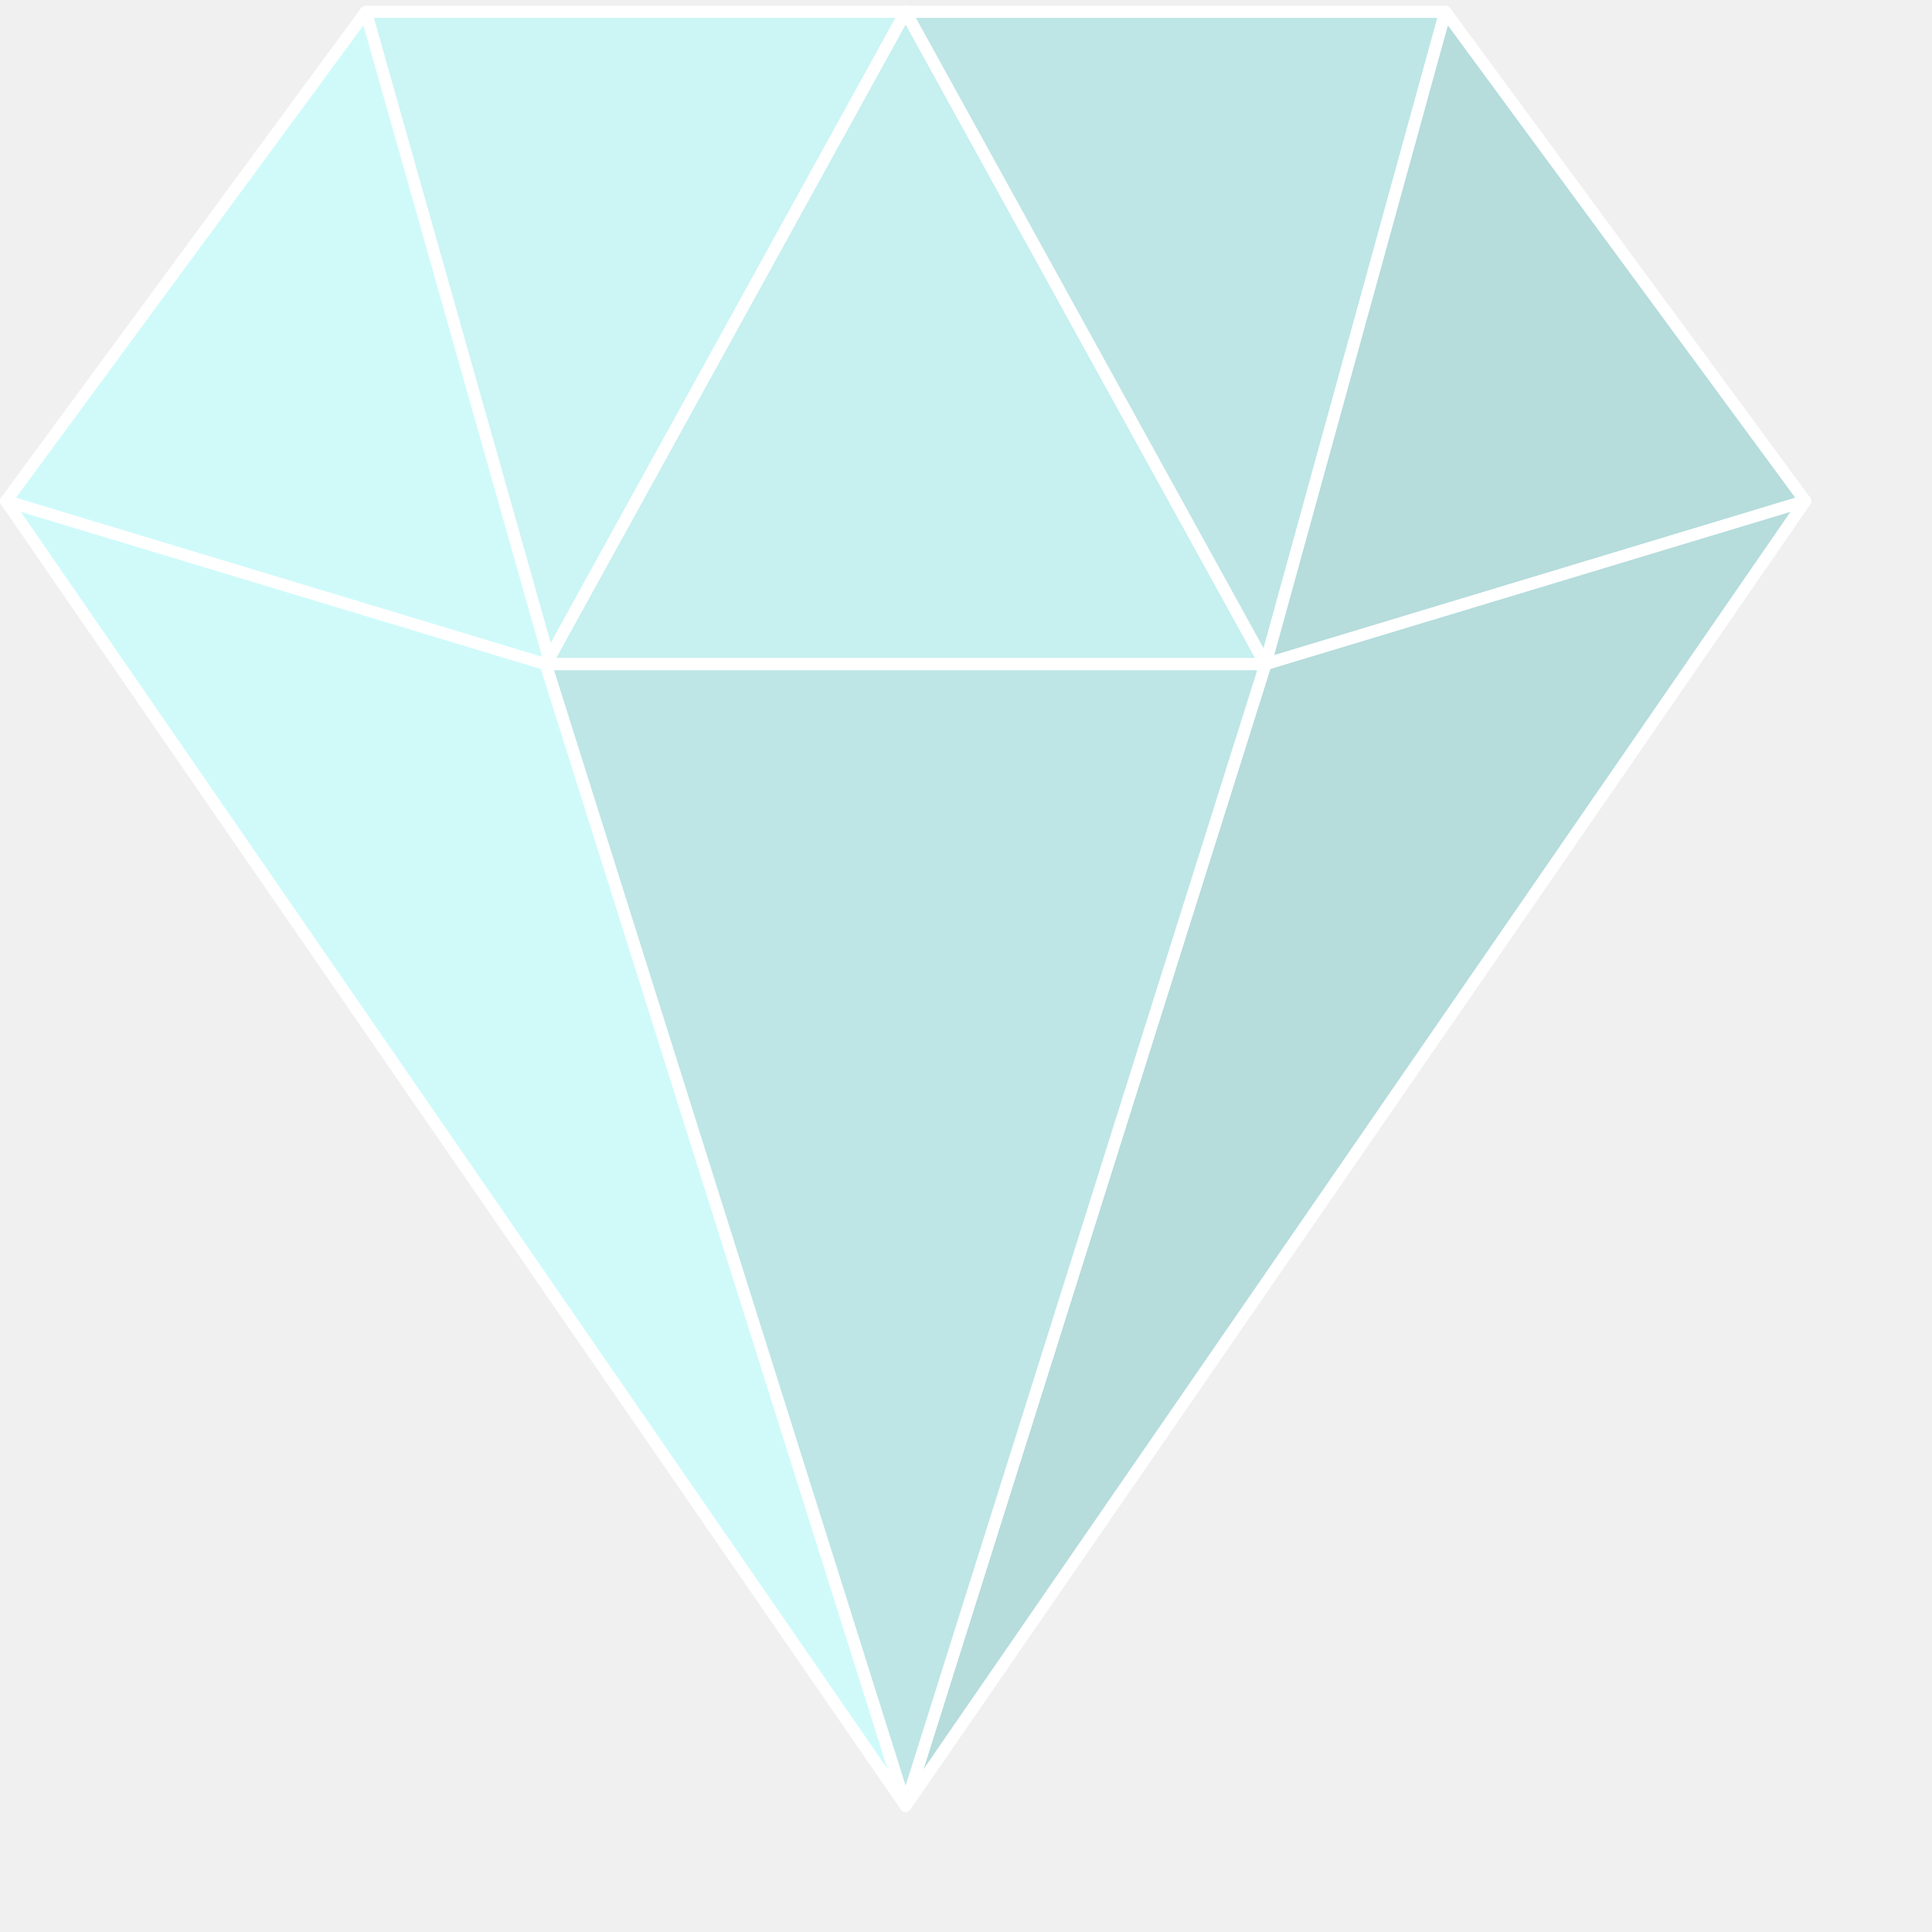
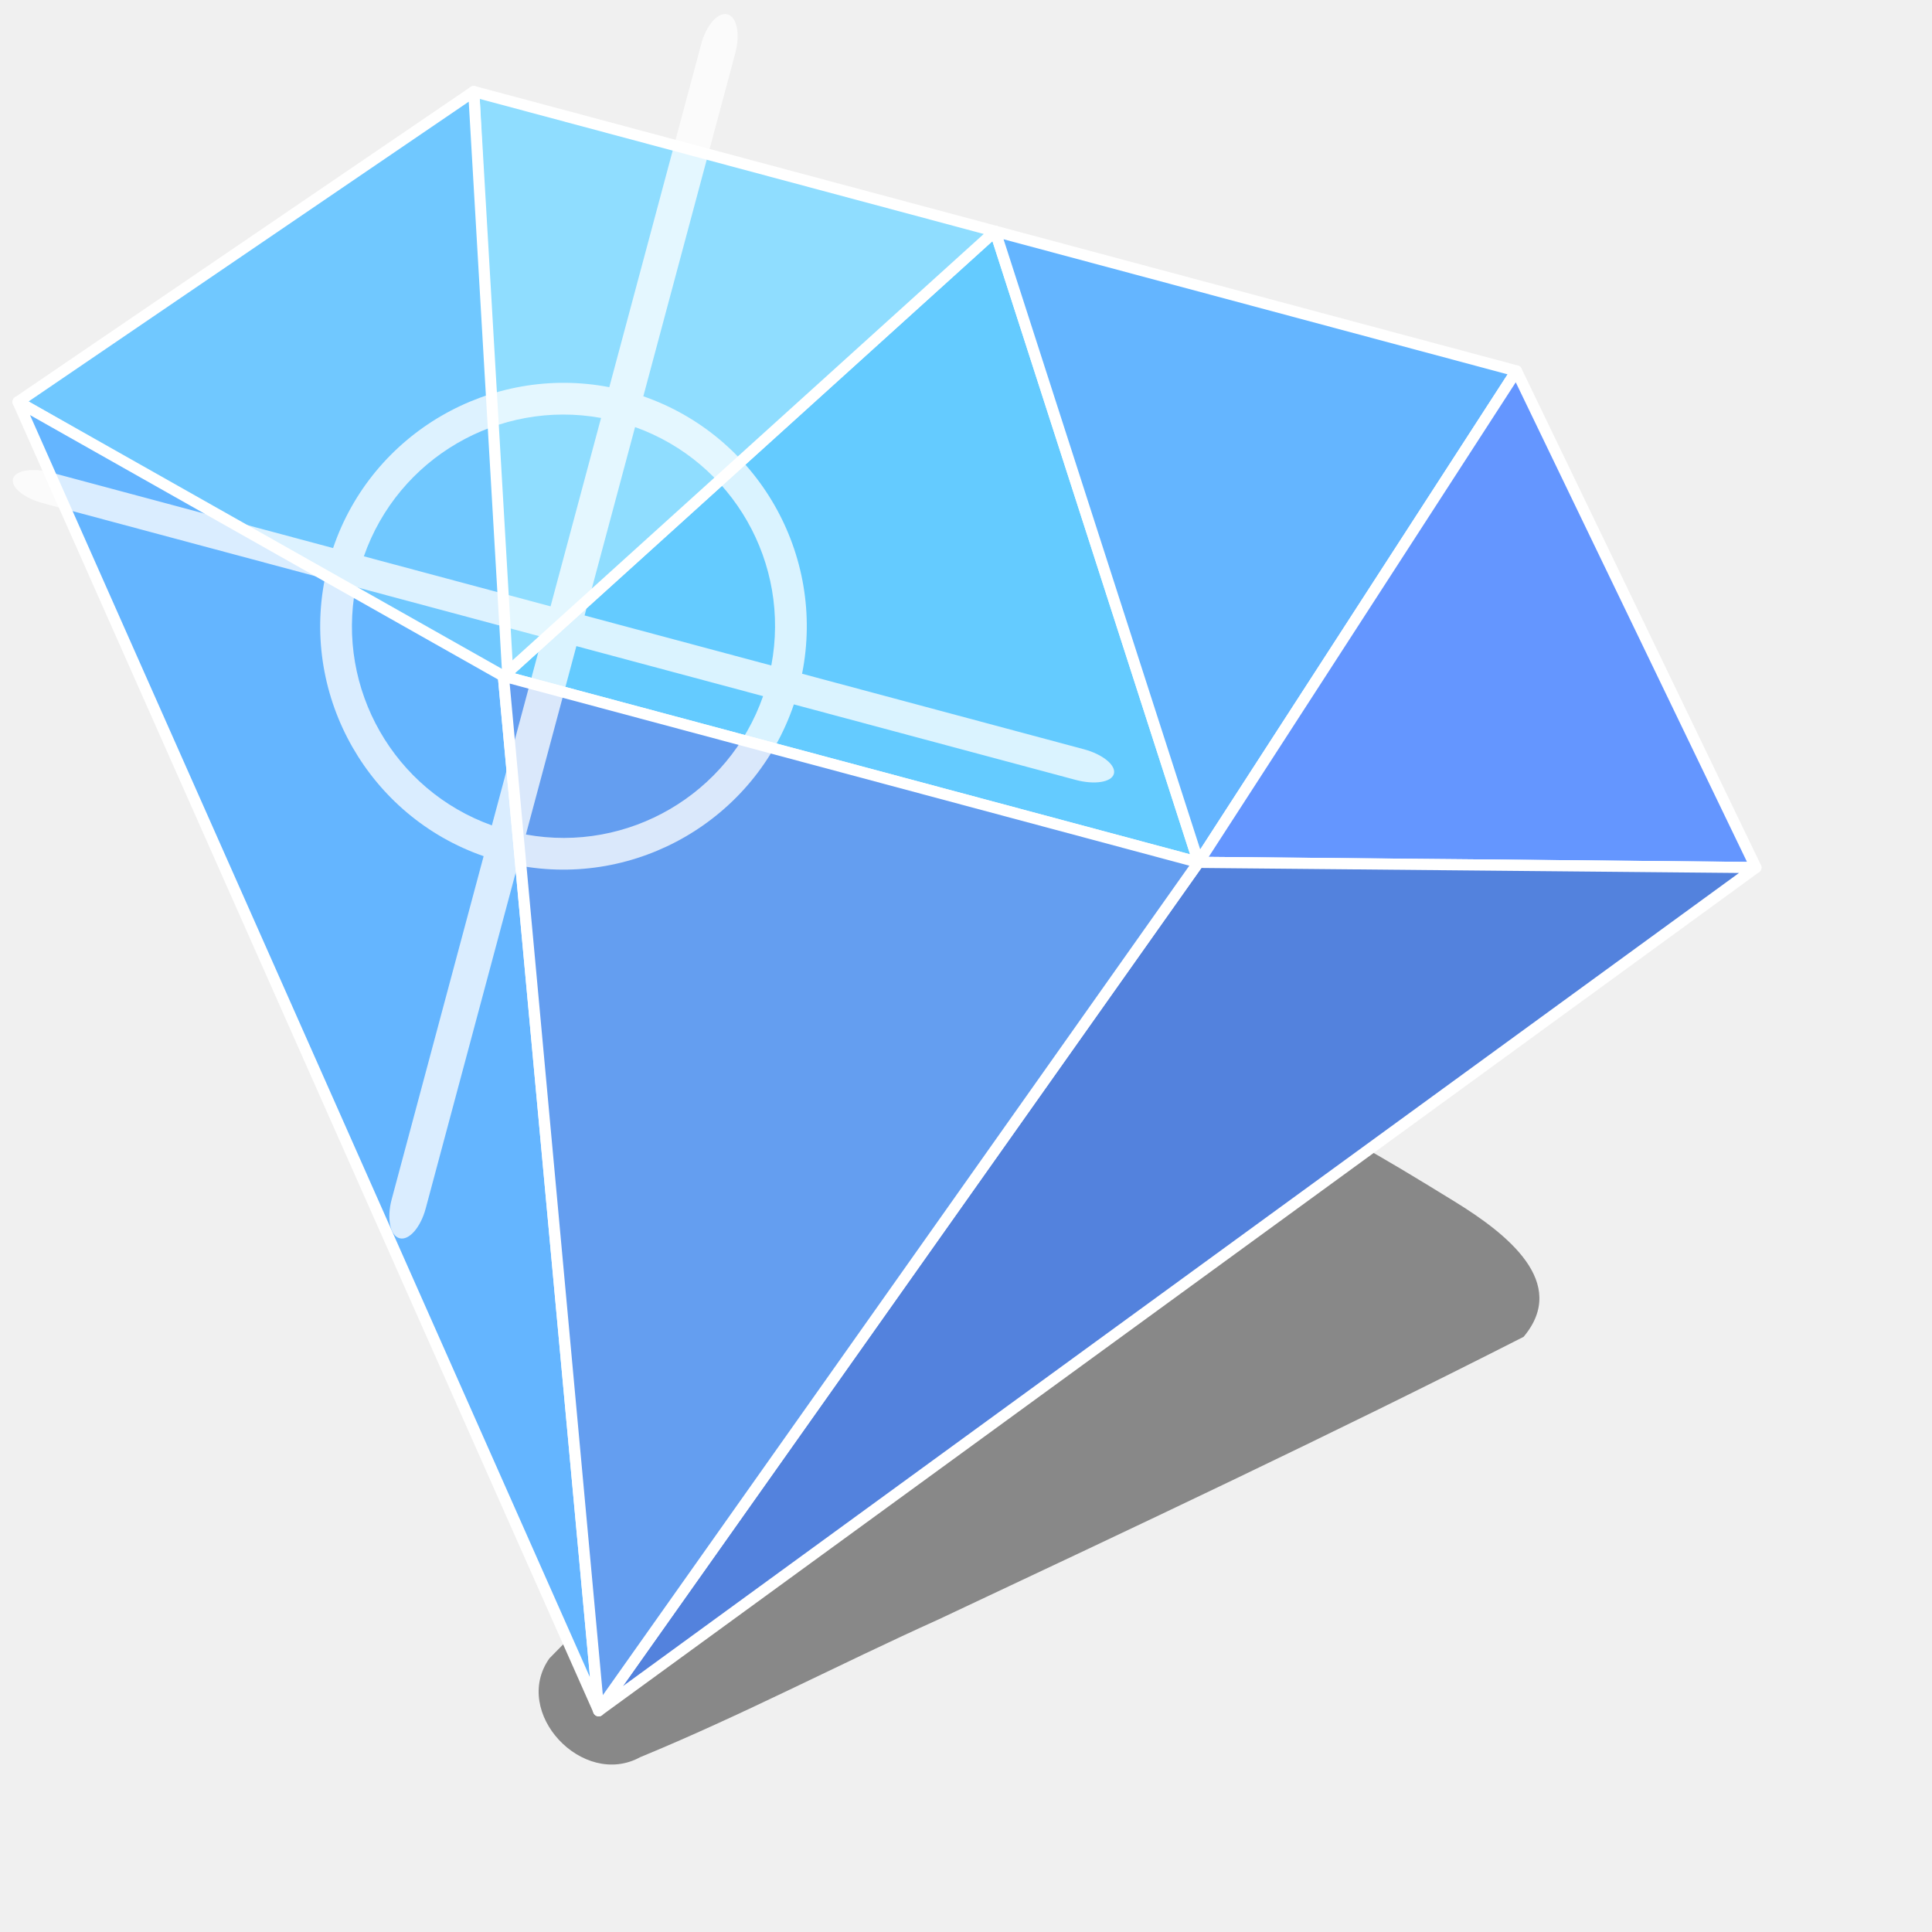
<svg xmlns="http://www.w3.org/2000/svg" id="svg859" width="100mm" height="100mm">
  <defs id="defs861" />
-   <path style="fill:#c7f0f0;fill-rule:evenodd;stroke:#ffffff;stroke-width:2.364;stroke-linejoin:round;fill-opacity:1;" d="M 177.165,2.31 L 106.772,129.929 L 247.559,129.929 L 177.165,2.31 z " id="path865" />
-   <path style="fill:#bee6e6;fill-rule:evenodd;stroke:#ffffff;stroke-width:2.364;stroke-linejoin:round;fill-opacity:1;" d="M 247.559,129.929 L 177.165,2.31 L 282.755,2.31 L 247.559,129.929 z " id="path866" />
-   <path style="fill:#ccf5f5;fill-rule:evenodd;stroke:#ffffff;stroke-width:2.364;stroke-linejoin:round;fill-opacity:1;" d="M 106.772,129.929 L 71.575,2.31 L 177.165,2.31 L 106.772,129.929 z " id="path867" />
-   <path style="fill:#b6dcdc;fill-rule:evenodd;stroke:#ffffff;stroke-width:2.364;stroke-linejoin:round;stroke-opacity:1;fill-opacity:1;" d="M 282.755,2.31 L 247.559,129.929 L 353.149,98.024 L 282.755,2.31 z " id="path868" />
-   <path style="fill:#d0fafa;fill-rule:evenodd;stroke:#ffffff;stroke-width:2.364;stroke-linejoin:round;fill-opacity:1;" d="M 71.575,2.31 L 1.182,98.024 L 108.014,131.054 L 71.575,2.31 z " id="path869" />
-   <path style="fill:#d0fafa;fill-rule:evenodd;stroke:#ffffff;stroke-width:2.364;stroke-linejoin:round;fill-opacity:1;" d="M 1.182,98.024 L 106.772,129.929 L 177.165,353.262 L 1.182,98.024 z " id="path870" />
-   <path style="fill:#b6dcdc;fill-rule:evenodd;stroke:#ffffff;stroke-width:2.364;stroke-linejoin:round;stroke-opacity:1;fill-opacity:1;" d="M 353.149,98.024 L 247.559,129.929 L 177.165,353.262 L 353.149,98.024 z " id="path871" />
-   <path style="fill:#bee6e6;fill-rule:evenodd;stroke:#ffffff;stroke-width:2.364;stroke-linejoin:round;fill-opacity:1;" d="M 106.772,129.929 L 247.559,129.929 L 177.165,353.262 L 106.772,129.929 z " id="path872" />
+   <path style="fill:#000000;fill-opacity:0.431;fill-rule:evenodd;stroke:none;stroke-width:2.185;stroke-linejoin:round;stroke-opacity:1" d="M 284.564,235.055 C 254.903,216.806 242.103,209.677 214.65,214.279 C 183.873,241.941 136.597,295.115 107.476,324.424 C 99.995,335.02 114.013,349.906 125.243,343.751 C 145.072,335.596 164.11,325.59 183.67,316.774 C 221.971,298.75 260.398,280.686 298.059,261.521 C 306.949,250.924 294.866,241.393 284.564,235.055 z " id="path4262" />
+   <path style="fill:#64cbff;fill-opacity:1;fill-rule:evenodd;stroke:#ffffff;stroke-width:2.185;stroke-linejoin:round" d="M 194.669,45.234 L 98.474,132.262 L 234.463,168.7 L 194.669,45.234 z " id="path865" />
+   <path style="fill:#64b5ff;fill-opacity:1;fill-rule:evenodd;stroke:#ffffff;stroke-width:2.185;stroke-linejoin:round" d="M 234.463,168.7 L 194.669,45.234 L 296.661,72.563 L 234.463,168.7 z " id="path866" />
+   <path style="fill:#8fddff;fill-opacity:1;fill-rule:evenodd;stroke:#ffffff;stroke-width:2.185;stroke-linejoin:round" d="M 98.474,132.262 L 92.677,17.906 L 194.669,45.234 L 98.474,132.262 z " id="path867" />
+   <path style="fill:#6496ff;fill-opacity:1;fill-rule:evenodd;stroke:#ffffff;stroke-width:2.185;stroke-linejoin:round;stroke-opacity:1" d="M 296.661,72.563 L 234.463,168.7 L 343.506,169.717 L 296.661,72.563 z " id="path868" />
+   <path style="fill:#70c8ff;fill-opacity:1;fill-rule:evenodd;stroke:#ffffff;stroke-width:2.185;stroke-linejoin:round" d="M 92.677,17.906 L 3.532,78.621 L 99.425,133.511 L 92.677,17.906 z " id="path869" />
+   <path style="fill:#64b5ff;fill-opacity:1;fill-rule:evenodd;stroke:#ffffff;stroke-width:2.185;stroke-linejoin:round" d="M 3.532,78.621 L 98.474,132.262 L 117.117,334.662 L 3.532,78.621 z " id="path870" />
+   <path style="fill:#5382dd;fill-opacity:1;fill-rule:evenodd;stroke:#ffffff;stroke-width:2.185;stroke-linejoin:round;stroke-opacity:1" d="M 343.506,169.717 L 234.463,168.7 L 117.117,334.662 L 343.506,169.717 z " id="path871" />
+   <path style="fill:#649ef0;fill-opacity:1;fill-rule:evenodd;stroke:#ffffff;stroke-width:2.185;stroke-linejoin:round" d="M 98.474,132.262 L 234.463,168.7 L 117.117,334.662 L 98.474,132.262 z " id="path872" />
+   <path style="fill:#ffffff;fill-opacity:0.758;stroke:none;stroke-width:8;stroke-linecap:round;stroke-linejoin:round;stroke-miterlimit:4;stroke-dasharray:none;stroke-opacity:1" d="M 142.317,2.812 C 140.47,2.318 138.179,4.896 137.187,8.597 L 119.196,75.743 C 95.923,71.276 72.77,84.738 65.162,107.218 L 10.034,92.446 C 6.333,91.455 2.993,92.006 2.548,93.667 C 2.103,95.328 4.726,97.452 8.427,98.444 L 63.555,113.215 C 58.917,136.481 72.232,159.724 94.612,167.49 L 76.62,234.636 C 75.629,238.337 76.317,241.739 78.164,242.234 C 80.011,242.729 82.284,240.12 83.276,236.42 L 101.268,169.273 C 124.535,173.741 147.684,160.269 155.302,137.799 L 210.43,152.57 C 214.131,153.562 217.464,153.034 217.909,151.373 C 218.355,149.712 215.738,147.564 212.037,146.573 L 156.909,131.801 C 161.56,108.527 148.243,85.291 125.851,77.526 L 143.843,10.38 C 144.835,6.679 144.163,3.307 142.317,2.812 z M 117.582,81.764 L 107.707,118.618 L 71.183,108.831 C 77.885,89.613 97.59,78.139 117.582,81.764 z M 124.238,83.547 C 143.378,90.397 154.694,110.185 150.888,130.188 L 114.363,120.401 L 124.238,83.547 z M 69.576,114.828 L 106.1,124.615 L 96.225,161.469 C 77.107,154.613 65.784,134.817 69.576,114.828 z M 112.756,126.399 L 149.281,136.185 C 142.568,155.399 122.874,166.887 102.881,163.253 L 112.756,126.399 z " id="path2785" />
</svg>
